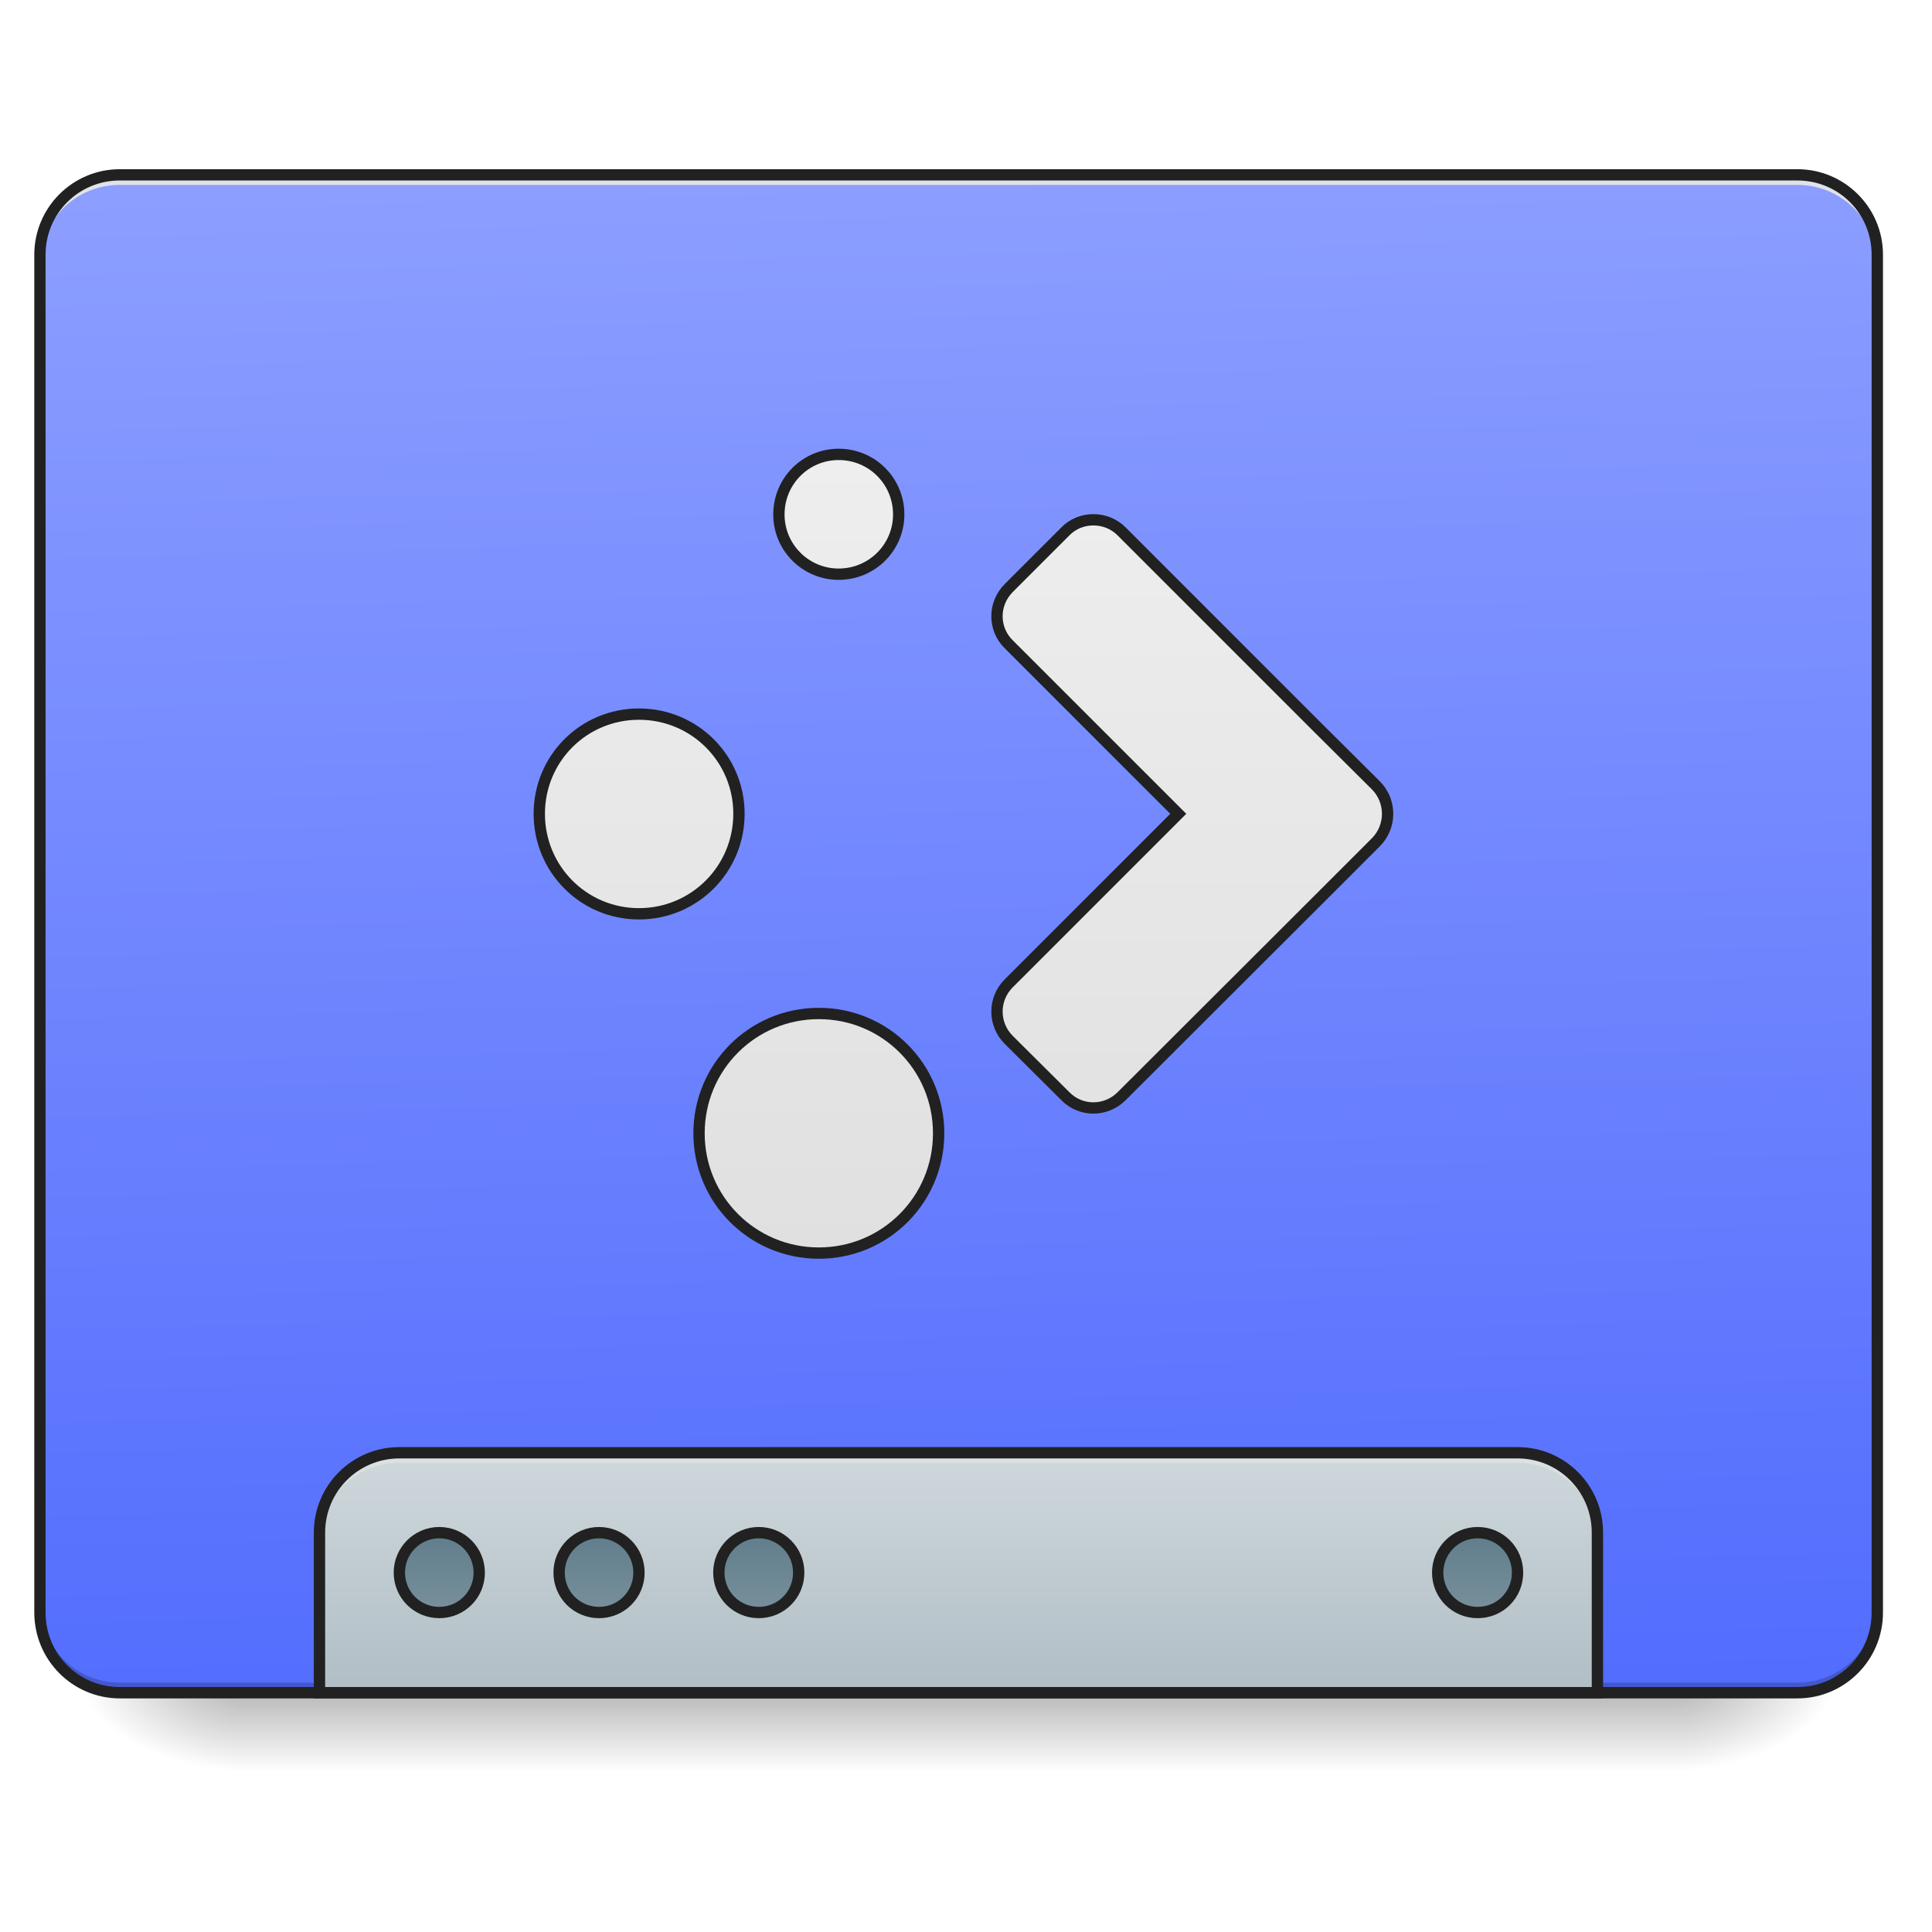
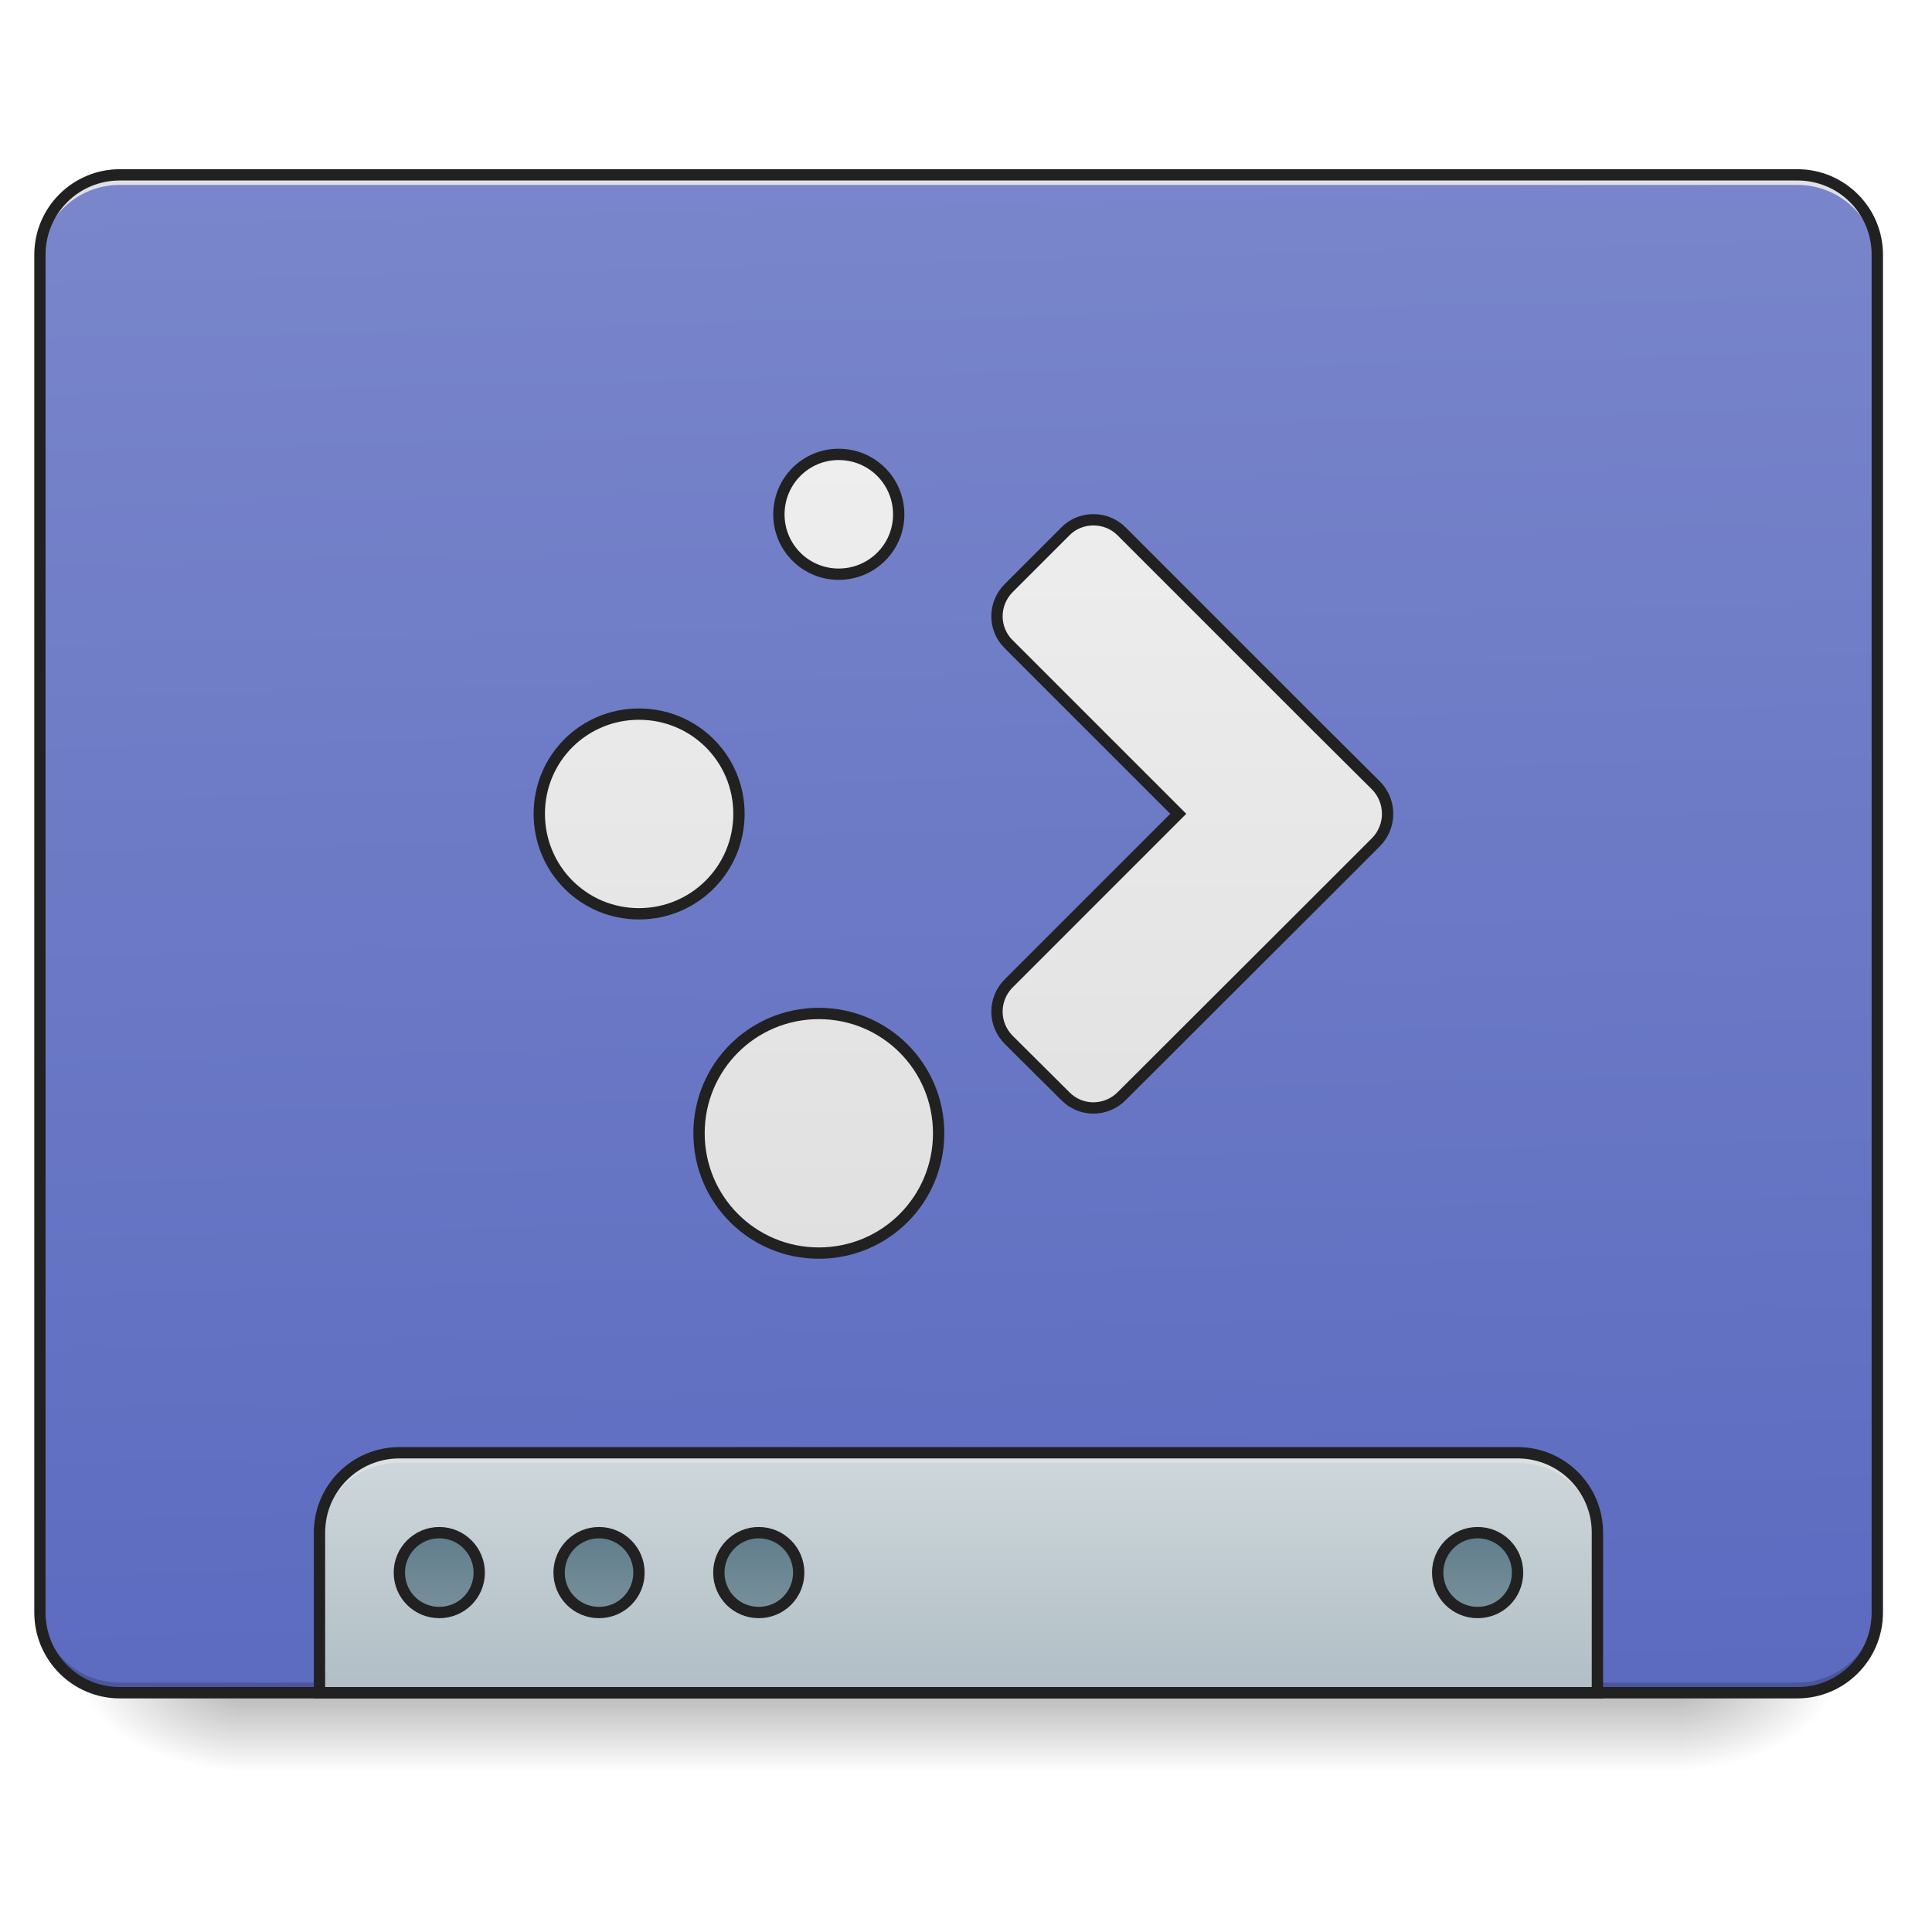
<svg xmlns="http://www.w3.org/2000/svg" width="24pt" height="24pt" viewBox="0 0 24 24" version="1.1">
  <defs>
    <linearGradient id="linear0" gradientUnits="userSpaceOnUse" x1="254" y1="233.5" x2="254" y2="254.667" gradientTransform="matrix(0.0468795,0,0,0.0468795,-0.0000028613,10.07909)">
      <stop offset="0" style="stop-color:rgb(0%,0%,0%);stop-opacity:0.275;" />
      <stop offset="1" style="stop-color:rgb(0%,0%,0%);stop-opacity:0;" />
    </linearGradient>
    <radialGradient id="radial0" gradientUnits="userSpaceOnUse" cx="450.909" cy="189.579" fx="450.909" fy="189.579" r="21.167" gradientTransform="matrix(0.000000130628,-0.0585994,-0.105479,-0.0000000761539,40.58641,47.6965)">
      <stop offset="0" style="stop-color:rgb(0%,0%,0%);stop-opacity:0.314;" />
      <stop offset="0.222" style="stop-color:rgb(0%,0%,0%);stop-opacity:0.275;" />
      <stop offset="1" style="stop-color:rgb(0%,0%,0%);stop-opacity:0;" />
    </radialGradient>
    <radialGradient id="radial1" gradientUnits="userSpaceOnUse" cx="450.909" cy="189.579" fx="450.909" fy="189.579" r="21.167" gradientTransform="matrix(-0.000000130628,0.0585994,0.105479,0.0000000761539,-16.77163,-5.645609)">
      <stop offset="0" style="stop-color:rgb(0%,0%,0%);stop-opacity:0.314;" />
      <stop offset="0.222" style="stop-color:rgb(0%,0%,0%);stop-opacity:0.275;" />
      <stop offset="1" style="stop-color:rgb(0%,0%,0%);stop-opacity:0;" />
    </radialGradient>
    <radialGradient id="radial2" gradientUnits="userSpaceOnUse" cx="450.909" cy="189.579" fx="450.909" fy="189.579" r="21.167" gradientTransform="matrix(-0.000000130628,-0.0585994,0.105479,-0.0000000761539,-16.77163,47.6965)">
      <stop offset="0" style="stop-color:rgb(0%,0%,0%);stop-opacity:0.314;" />
      <stop offset="0.222" style="stop-color:rgb(0%,0%,0%);stop-opacity:0.275;" />
      <stop offset="1" style="stop-color:rgb(0%,0%,0%);stop-opacity:0;" />
    </radialGradient>
    <radialGradient id="radial3" gradientUnits="userSpaceOnUse" cx="450.909" cy="189.579" fx="450.909" fy="189.579" r="21.167" gradientTransform="matrix(0.000000130628,0.0585994,-0.105479,0.0000000761539,40.58641,-5.64561)">
      <stop offset="0" style="stop-color:rgb(0%,0%,0%);stop-opacity:0.314;" />
      <stop offset="0.222" style="stop-color:rgb(0%,0%,0%);stop-opacity:0.275;" />
      <stop offset="1" style="stop-color:rgb(0%,0%,0%);stop-opacity:0;" />
    </radialGradient>
    <linearGradient id="linear1" gradientUnits="userSpaceOnUse" x1="306.917" y1="-25.792" x2="305.955" y2="-141.415" gradientTransform="matrix(0.0565122,0,0,0.163059,-4.39051,25.23101)">
-       <stop offset="0" style="stop-color:rgb(32.549%,42.745%,99.608%);stop-opacity:1;" />
-       <stop offset="1" style="stop-color:rgb(54.902%,61.961%,100%);stop-opacity:1;" />
+       <stop offset="0" style="stop-color:rgb(36.078%,41.961%,75.294%);stop-opacity:1;" />
+       <stop offset="1" style="stop-color:rgb(47.451%,52.549%,79.608%);stop-opacity:1;" />
    </linearGradient>
    <linearGradient id="linear2" gradientUnits="userSpaceOnUse" x1="1120" y1="1695.118" x2="1120" y2="1455.118" gradientTransform="matrix(0.0124035,0,0,0.0124035,0,0)">
      <stop offset="0" style="stop-color:rgb(69.02%,74.51%,77.255%);stop-opacity:1;" />
      <stop offset="1" style="stop-color:rgb(81.176%,84.706%,86.275%);stop-opacity:1;" />
    </linearGradient>
    <linearGradient id="linear3" gradientUnits="userSpaceOnUse" x1="444.5" y1="185.875" x2="444.5" y2="148.833" gradientTransform="matrix(0.5,0,0,0.571428,-105.8335,106.1191)">
      <stop offset="0" style="stop-color:rgb(47.059%,56.471%,61.176%);stop-opacity:1;" />
      <stop offset="1" style="stop-color:rgb(37.647%,49.02%,54.51%);stop-opacity:1;" />
    </linearGradient>
    <linearGradient id="linear4" gradientUnits="userSpaceOnUse" x1="444.5" y1="185.875" x2="444.5" y2="148.833" gradientTransform="matrix(0.5,0,0,0.571428,-63.50011,106.1191)">
      <stop offset="0" style="stop-color:rgb(47.059%,56.471%,61.176%);stop-opacity:1;" />
      <stop offset="1" style="stop-color:rgb(37.647%,49.02%,54.51%);stop-opacity:1;" />
    </linearGradient>
    <linearGradient id="linear5" gradientUnits="userSpaceOnUse" x1="444.5" y1="185.875" x2="444.5" y2="148.833" gradientTransform="matrix(0.5,0,0,0.571428,-21.1668,106.1191)">
      <stop offset="0" style="stop-color:rgb(47.059%,56.471%,61.176%);stop-opacity:1;" />
      <stop offset="1" style="stop-color:rgb(37.647%,49.02%,54.51%);stop-opacity:1;" />
    </linearGradient>
    <linearGradient id="linear6" gradientUnits="userSpaceOnUse" x1="444.5" y1="185.875" x2="444.5" y2="148.833" gradientTransform="matrix(0.5,0,0,0.571428,169.3332,106.1191)">
      <stop offset="0" style="stop-color:rgb(47.059%,56.471%,61.176%);stop-opacity:1;" />
      <stop offset="1" style="stop-color:rgb(37.647%,49.02%,54.51%);stop-opacity:1;" />
    </linearGradient>
    <linearGradient id="linear7" gradientUnits="userSpaceOnUse" x1="960" y1="1255.118" x2="960" y2="455.118" gradientTransform="matrix(1,0,0,1,0,0)">
      <stop offset="0" style="stop-color:rgb(87.843%,87.843%,87.843%);stop-opacity:1;" />
      <stop offset="1" style="stop-color:rgb(93.333%,93.333%,93.333%);stop-opacity:1;" />
    </linearGradient>
  </defs>
  <g id="surface1">
    <path style=" stroke:none;fill-rule:nonzero;fill:url(#linear0);" d="M 2.977 21.027 L 20.84 21.027 L 20.84 22.02 L 2.977 22.02 Z M 2.977 21.027 " />
    <path style=" stroke:none;fill-rule:nonzero;fill:url(#radial0);" d="M 20.84 21.027 L 22.824 21.027 L 22.824 20.031 L 20.84 20.031 Z M 20.84 21.027 " />
    <path style=" stroke:none;fill-rule:nonzero;fill:url(#radial1);" d="M 2.977 21.027 L 0.992 21.027 L 0.992 22.02 L 2.977 22.02 Z M 2.977 21.027 " />
    <path style=" stroke:none;fill-rule:nonzero;fill:url(#radial2);" d="M 2.977 21.027 L 0.992 21.027 L 0.992 20.031 L 2.977 20.031 Z M 2.977 21.027 " />
    <path style=" stroke:none;fill-rule:nonzero;fill:url(#radial3);" d="M 20.84 21.027 L 22.824 21.027 L 22.824 22.02 L 20.84 22.02 Z M 20.84 21.027 " />
    <path style=" stroke:none;fill-rule:nonzero;fill:url(#linear1);" d="M 1.488 2.172 L 22.328 2.172 C 22.875 2.172 23.32 2.617 23.32 3.164 L 23.32 20.031 C 23.32 20.582 22.875 21.027 22.328 21.027 L 1.488 21.027 C 0.941 21.027 0.496 20.582 0.496 20.031 L 0.496 3.164 C 0.496 2.617 0.941 2.172 1.488 2.172 Z M 1.488 2.172 " />
    <path style=" stroke:none;fill-rule:nonzero;fill:rgb(0%,0%,0%);fill-opacity:0.196;" d="M 1.488 21.027 C 0.938 21.027 0.496 20.582 0.496 20.031 L 0.496 19.91 C 0.496 20.457 0.938 20.902 1.488 20.902 L 22.328 20.902 C 22.875 20.902 23.32 20.457 23.32 19.91 L 23.32 20.031 C 23.32 20.582 22.875 21.027 22.328 21.027 Z M 1.488 21.027 " />
    <path style=" stroke:none;fill-rule:nonzero;fill:rgb(90.196%,90.196%,90.196%);fill-opacity:0.937;" d="M 1.488 2.172 C 0.938 2.172 0.496 2.613 0.496 3.164 L 0.496 3.289 C 0.496 2.738 0.938 2.297 1.488 2.297 L 22.328 2.297 C 22.875 2.297 23.32 2.738 23.32 3.289 L 23.32 3.164 C 23.32 2.613 22.875 2.172 22.328 2.172 Z M 1.488 2.172 " />
    <path style=" stroke:none;fill-rule:nonzero;fill:rgb(12.941%,12.941%,12.941%);fill-opacity:1;" d="M 1.488 2.102 C 0.902 2.102 0.426 2.578 0.426 3.164 L 0.426 20.031 C 0.426 20.621 0.902 21.098 1.488 21.098 L 22.328 21.098 C 22.914 21.098 23.391 20.621 23.391 20.031 L 23.391 3.164 C 23.391 2.578 22.914 2.102 22.328 2.102 Z M 1.488 2.242 L 22.328 2.242 C 22.84 2.242 23.25 2.652 23.25 3.164 L 23.25 20.031 C 23.25 20.547 22.84 20.957 22.328 20.957 L 1.488 20.957 C 0.977 20.957 0.566 20.547 0.566 20.031 L 0.566 3.164 C 0.566 2.652 0.977 2.242 1.488 2.242 Z M 1.488 2.242 " />
    <path style=" stroke:none;fill-rule:nonzero;fill:url(#linear2);" d="M 4.961 18.047 C 4.41 18.047 3.969 18.492 3.969 19.039 L 3.969 21.027 L 19.844 21.027 L 19.844 19.039 C 19.844 18.492 19.402 18.047 18.852 18.047 Z M 4.961 18.047 " />
    <path style=" stroke:none;fill-rule:nonzero;fill:rgb(90.196%,90.196%,90.196%);fill-opacity:0.588;" d="M 4.961 18.047 C 4.41 18.047 3.969 18.492 3.969 19.039 L 3.969 19.164 C 3.969 18.613 4.41 18.172 4.961 18.172 L 18.852 18.172 C 19.402 18.172 19.844 18.613 19.844 19.164 L 19.844 19.039 C 19.844 18.492 19.402 18.047 18.852 18.047 Z M 4.961 18.047 " />
    <path style="fill:none;stroke-width:11.339;stroke-linecap:round;stroke-linejoin:miter;stroke:rgb(12.941%,12.941%,12.941%);stroke-opacity:1;stroke-miterlimit:4;" d="M 399.962 1454.979 C 355.557 1454.979 319.969 1490.881 319.969 1534.972 L 319.969 1695.271 L 1599.847 1695.271 L 1599.847 1534.972 C 1599.847 1490.881 1564.26 1454.979 1519.855 1454.979 Z M 399.962 1454.979 " transform="matrix(0.0124035,0,0,0.0124035,0,0)" />
    <path style="fill-rule:nonzero;fill:url(#linear3);stroke-width:3;stroke-linecap:round;stroke-linejoin:miter;stroke:rgb(12.941%,12.941%,12.941%);stroke-opacity:1;stroke-miterlimit:4;" d="M 116.406 191.128 C 122.238 191.128 126.988 195.877 126.988 201.71 C 126.988 207.626 122.238 212.293 116.406 212.293 C 110.573 212.293 105.823 207.626 105.823 201.71 C 105.823 195.877 110.573 191.128 116.406 191.128 Z M 116.406 191.128 " transform="matrix(0.0468795,0,0,0.0468795,0,10.07909)" />
    <path style="fill-rule:nonzero;fill:url(#linear4);stroke-width:3;stroke-linecap:round;stroke-linejoin:miter;stroke:rgb(12.941%,12.941%,12.941%);stroke-opacity:1;stroke-miterlimit:4;" d="M 158.735 191.128 C 164.568 191.128 169.317 195.877 169.317 201.71 C 169.317 207.626 164.568 212.293 158.735 212.293 C 152.902 212.293 148.153 207.626 148.153 201.71 C 148.153 195.877 152.902 191.128 158.735 191.128 Z M 158.735 191.128 " transform="matrix(0.0468795,0,0,0.0468795,0,10.07909)" />
    <path style="fill-rule:nonzero;fill:url(#linear5);stroke-width:3;stroke-linecap:round;stroke-linejoin:miter;stroke:rgb(12.941%,12.941%,12.941%);stroke-opacity:1;stroke-miterlimit:4;" d="M 201.064 191.128 C 206.897 191.128 211.646 195.877 211.646 201.71 C 211.646 207.626 206.897 212.293 201.064 212.293 C 195.231 212.293 190.482 207.626 190.482 201.71 C 190.482 195.877 195.231 191.128 201.064 191.128 Z M 201.064 191.128 " transform="matrix(0.0468795,0,0,0.0468795,0,10.07909)" />
    <path style="fill-rule:nonzero;fill:url(#linear6);stroke-width:3;stroke-linecap:round;stroke-linejoin:miter;stroke:rgb(12.941%,12.941%,12.941%);stroke-opacity:1;stroke-miterlimit:4;" d="M 391.546 191.128 C 397.462 191.128 402.128 195.877 402.128 201.71 C 402.128 207.626 397.462 212.293 391.546 212.293 C 385.713 212.293 380.964 207.626 380.964 201.71 C 380.964 195.877 385.713 191.128 391.546 191.128 Z M 391.546 191.128 " transform="matrix(0.0468795,0,0,0.0468795,0,10.07909)" />
    <path style="fill-rule:nonzero;fill:url(#linear7);stroke-width:11.339;stroke-linecap:round;stroke-linejoin:miter;stroke:rgb(12.941%,12.941%,12.941%);stroke-opacity:1;stroke-miterlimit:4;" d="M 839.92 455.075 C 806.852 455.075 780.083 481.844 780.083 515.226 C 780.083 548.294 806.852 575.063 839.92 575.063 C 873.302 575.063 900.072 548.294 900.072 515.226 C 900.072 481.844 873.302 455.075 839.92 455.075 Z M 1095.014 520.58 C 1084.936 520.58 1074.543 524.359 1066.985 532.233 L 1010.297 588.92 C 994.551 604.667 994.551 629.861 1010.297 645.293 L 1180.045 815.04 L 1010.297 984.788 C 994.551 1000.534 994.551 1025.729 1010.297 1041.475 L 1066.985 1097.848 C 1082.416 1113.595 1107.611 1113.595 1123.357 1097.848 L 1321.449 900.072 L 1378.136 843.384 C 1393.568 827.638 1393.568 802.443 1378.136 786.697 L 1321.449 730.324 L 1123.357 532.233 C 1115.484 524.359 1105.406 520.58 1095.014 520.58 Z M 639.939 715.207 C 584.511 715.207 540.106 759.613 540.106 815.04 C 540.106 870.468 584.511 915.188 639.939 915.188 C 695.367 915.188 740.087 870.468 740.087 815.04 C 740.087 759.613 695.367 715.207 639.939 715.207 Z M 820.079 1015.021 C 753.629 1015.021 700.091 1068.559 700.091 1135.01 C 700.091 1201.46 753.629 1254.998 820.079 1254.998 C 886.53 1254.998 940.068 1201.46 940.068 1135.01 C 940.068 1068.559 886.53 1015.021 820.079 1015.021 Z M 820.079 1015.021 " transform="matrix(0.0124035,0,0,0.0124035,0,0)" />
  </g>
</svg>
